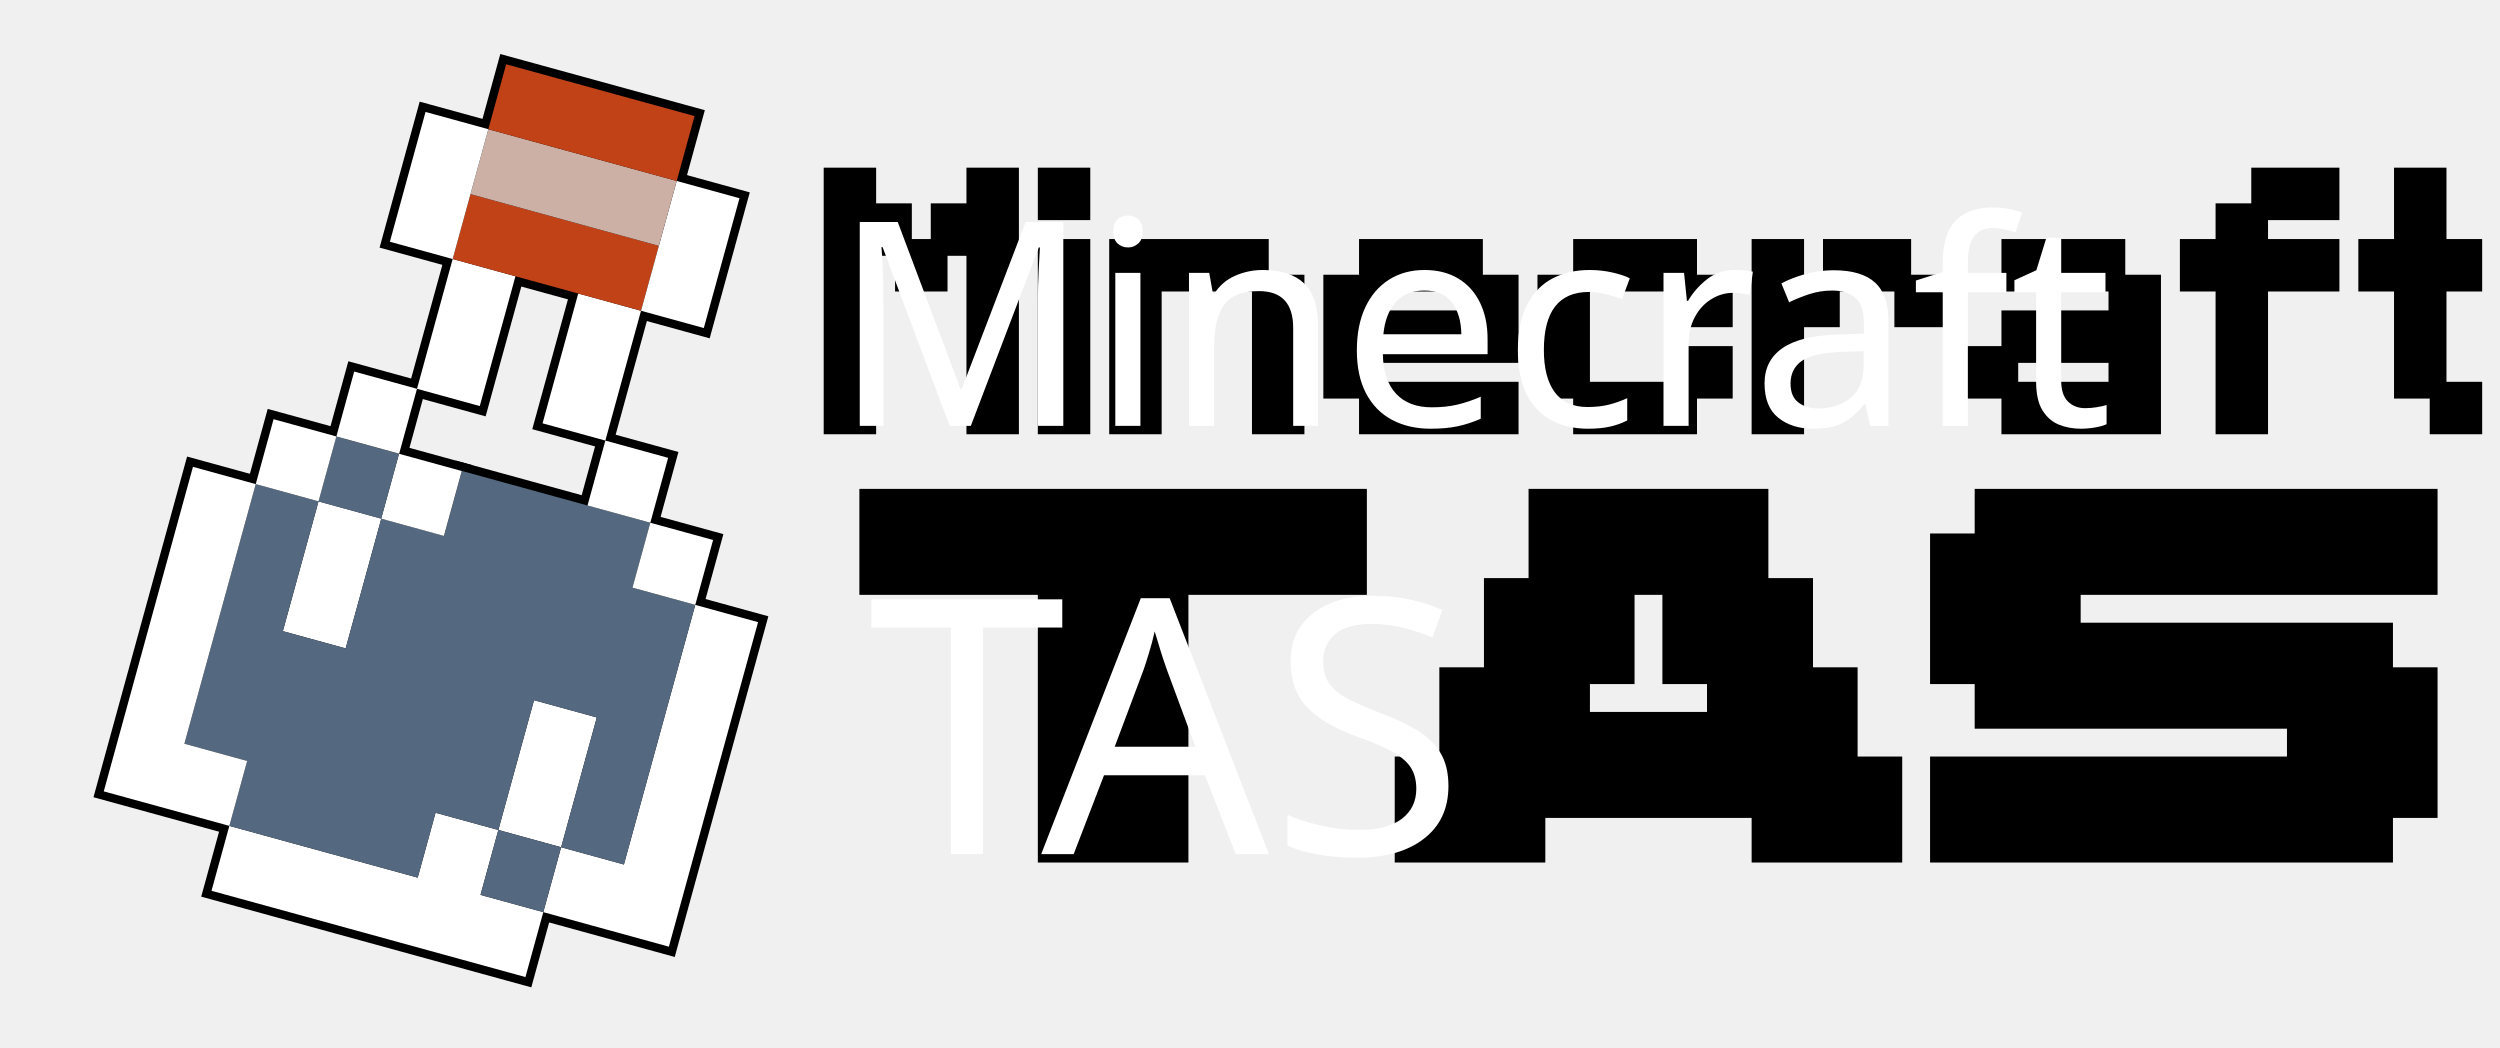
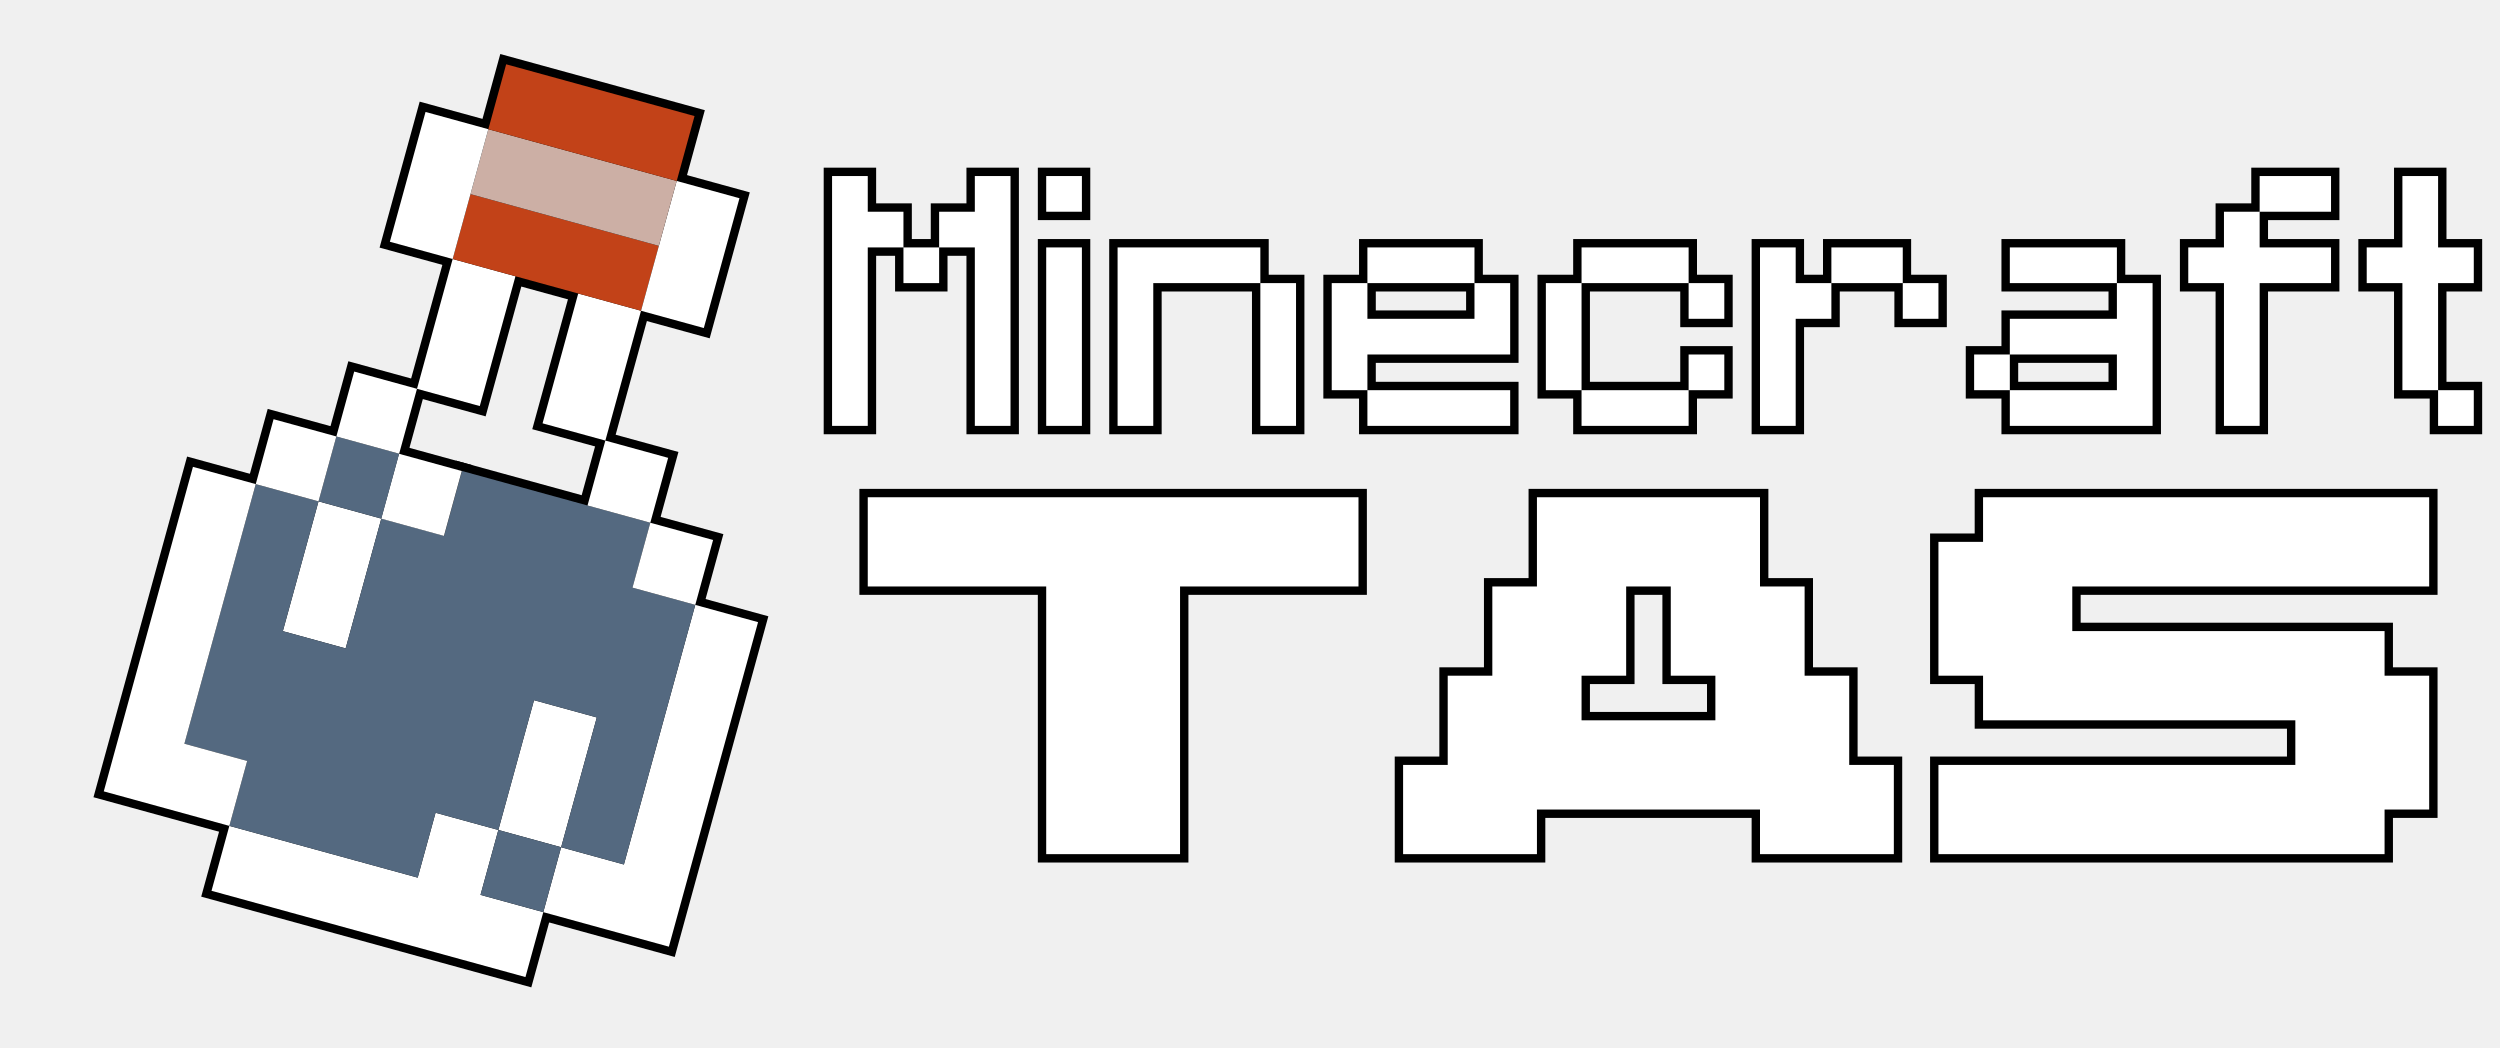
<svg xmlns="http://www.w3.org/2000/svg" viewBox="0 0 1193.618 500">
  <defs>
-     <style>.cls-1,.cls-5{fill:#fff;}.cls-2{fill:#546980;}.cls-3{fill:#c24218;}.cls-4{fill:#ccafa5;}.cls-5{font-size:136.319px;font-family:Minecraftia;}.cls-6{font-size:170.399px;font-family:M42_FLIGHT-721, "M42_FLIGHT 721";}</style>
+     <style>.cls-1{fill:#fff;}.cls-2{fill:#546980;}.cls-3{fill:#c24218;}.cls-4{fill:#ccafa5;}</style>
  </defs>
  <g id="Potion">
    <g id="Outline">
      <polygon points="233.016 399.074 242.586 364.237 252.166 329.391 289.86 339.75 280.279 374.598 270.711 409.435 233.016 399.074" />
      <polygon points="254.476 438.304 265.116 399.601 295.086 407.84 311.066 349.727 319.575 318.737 329.156 283.891 366.85 294.25 348.749 360.078 340.24 391.066 331.72 422.058 322.15 456.904 254.476 438.304" />
      <polygon points="129.902 437.395 96.065 428.105 106.706 389.4 140.533 398.701 170.512 406.93 196.637 414.11 205.156 383.131 242.851 393.479 234.33 424.471 264.31 432.71 253.67 471.414 129.902 437.395" />
      <rect x="228.593" y="396.35" width="40.137" height="39.09" transform="translate(-218.261 545.449) rotate(-74.633)" />
      <polygon points="130.125 304.145 139.706 269.307 149.275 234.46 186.969 244.82 177.4 279.667 167.818 314.504 130.125 304.145" />
      <polygon points="168.393 414.645 138.414 406.415 104.587 397.114 113.097 366.124 83.116 357.884 92.696 323.037 101.205 292.058 119.306 226.22 156.989 236.581 147.42 271.427 139.961 298.551 162.226 304.67 170.484 274.607 170.493 274.607 179.255 242.7 209.236 250.94 217.756 219.95 281.573 237.49 315.399 246.779 306.889 277.771 336.87 286.011 327.289 320.857 318.78 351.847 300.68 417.674 262.997 407.314 272.565 372.478 280.026 345.344 257.76 339.225 250.3 366.357 240.73 401.193 210.75 392.963 202.229 423.944 168.393 414.645" />
      <polygon points="44.626 380.634 89.326 217.98 127.02 228.34 92.95 352.29 122.929 360.53 112.301 399.234 44.626 380.634" />
      <rect x="301.149" y="249.646" width="40.137" height="39.092" transform="translate(-23.427 507.657) rotate(-74.644)" />
      <rect x="181.233" y="216.696" width="40.14" height="39.092" transform="translate(-79.851 367.718) rotate(-74.628)" />
      <rect x="151.257" y="208.456" width="40.136" height="39.09" transform="translate(-93.927 332.777) rotate(-74.632)" />
      <polygon points="117.187 233.934 127.815 195.23 165.51 205.59 154.87 244.295 117.187 233.934" />
      <polygon points="275.597 244.145 286.225 205.44 323.921 215.8 313.28 254.493 275.597 244.145" />
      <rect x="159.773" y="177.469" width="40.136" height="39.09" transform="translate(-57.786 318.219) rotate(-74.634)" />
      <polygon points="254.126 204.914 263.706 170.067 273.275 135.22 310.969 145.581 301.4 180.426 291.819 215.274 254.126 204.914" />
      <polygon points="194.177 188.434 203.745 153.588 213.327 118.75 251.021 129.11 231.859 198.795 194.177 188.434" />
      <polygon points="275.013 143.994 245.043 135.765 211.207 126.465 221.835 87.76 285.653 105.3 319.491 114.589 308.85 153.294 275.013 143.994" />
      <polygon points="301.136 151.174 320.297 81.49 357.979 91.851 348.41 126.687 338.83 161.534 301.136 151.174" />
      <polygon points="283.534 113.015 219.716 95.474 230.356 56.771 328.011 83.61 317.37 122.303 283.534 113.015" />
      <polygon points="181.227 118.224 190.796 83.378 200.376 48.53 238.07 58.891 228.489 93.738 218.921 128.585 181.227 118.224" />
      <rect x="262.309" y="7.915" width="40.137" height="101.275" transform="translate(151.145 315.348) rotate(-74.646)" />
    </g>
    <g id="Potion-2" data-name="Potion">
      <polygon class="cls-1" points="267.913 404.517 237.933 396.277 246.443 365.297 254.963 334.307 284.943 342.547 276.423 373.537 267.913 404.517" />
      <polygon class="cls-1" points="361.933 297.047 353.413 328.037 344.893 359.017 336.383 390.007 327.863 420.997 319.353 451.987 289.373 443.747 259.393 435.507 267.913 404.517 297.883 412.757 306.403 381.767 314.923 350.787 323.433 319.797 331.953 288.807 361.933 297.047" />
      <polygon class="cls-1" points="229.413 427.267 259.393 435.507 250.873 466.497 220.893 458.257 190.923 450.017 160.943 441.777 130.963 433.537 100.983 425.307 109.503 394.317 139.473 402.557 169.453 410.787 199.433 419.027 207.953 388.047 237.933 396.277 229.413 427.267" />
      <rect class="cls-2" x="232.592" y="400.349" width="32.137" height="31.09" transform="translate(-218.259 545.458) rotate(-74.634)" />
      <polygon class="cls-1" points="182.053 247.617 173.543 278.607 165.023 309.587 135.043 301.347 143.563 270.367 152.073 239.377 182.053 247.617" />
      <polygon class="cls-2" points="331.953 288.807 323.433 319.797 314.923 350.787 306.403 381.767 297.883 412.757 267.913 404.517 276.423 373.537 284.943 342.547 254.963 334.307 246.443 365.297 237.933 396.277 207.953 388.047 199.433 419.027 169.453 410.787 139.473 402.557 109.503 394.317 118.013 363.327 88.033 355.087 96.553 324.097 105.063 293.117 122.103 231.137 152.073 239.377 143.563 270.367 135.043 301.347 165.023 309.587 173.533 278.607 173.543 278.607 182.053 247.617 212.033 255.857 220.553 224.867 280.513 241.347 310.483 249.577 301.973 280.567 331.953 288.807" />
      <polygon class="cls-1" points="88.033 355.087 118.013 363.327 109.503 394.317 49.543 377.837 92.123 222.897 122.103 231.137 88.033 355.087" />
      <rect class="cls-1" x="305.149" y="253.646" width="32.137" height="31.092" transform="translate(-23.424 507.661) rotate(-74.645)" />
      <rect class="cls-1" x="185.233" y="220.696" width="32.14" height="31.092" transform="matrix(0.265, -0.964, 0.964, 0.265, -79.851, 367.717)" />
-       <rect class="cls-2" x="155.257" y="212.456" width="32.137" height="31.09" transform="matrix(0.265, -0.964, 0.964, 0.265, -93.925, 332.783)" />
+       <rect class="cls-2" x="155.257" y="212.456" width="32.137" height="31.09" transform="translate(-93.925 332.783) rotate(-74.634)" />
      <polygon class="cls-1" points="160.593 208.387 152.073 239.377 122.103 231.137 130.613 200.147 160.593 208.387" />
      <polygon class="cls-1" points="319.003 218.597 310.483 249.577 280.513 241.347 289.023 210.357 319.003 218.597" />
      <rect class="cls-1" x="163.772" y="181.469" width="32.137" height="31.09" transform="translate(-57.786 318.219) rotate(-74.634)" />
      <polygon class="cls-1" points="306.053 148.377 297.543 179.367 289.023 210.357 259.043 202.117 267.563 171.127 276.073 140.137 306.053 148.377" />
      <polygon class="cls-1" points="246.103 131.907 237.583 162.887 229.063 193.877 199.093 185.637 207.603 154.647 216.123 123.667 246.103 131.907" />
      <polygon class="cls-3" points="314.573 117.387 306.053 148.377 276.073 140.137 246.103 131.907 216.123 123.667 224.633 92.677 254.613 100.917 284.593 109.157 314.573 117.387" />
      <polygon class="cls-1" points="353.063 94.647 344.553 125.627 336.033 156.617 306.053 148.377 314.573 117.387 323.093 86.407 353.063 94.647" />
      <polygon class="cls-4" points="323.093 86.407 314.573 117.387 284.593 109.157 254.613 100.917 224.633 92.677 233.153 61.687 263.133 69.927 293.113 78.167 323.093 86.407" />
      <polygon class="cls-1" points="233.153 61.687 224.633 92.677 216.123 123.667 186.143 115.427 194.653 84.437 203.173 53.447 233.153 61.687" />
      <polygon class="cls-3" points="331.603 55.417 323.093 86.407 293.113 78.167 263.133 69.927 233.153 61.687 241.663 30.697 301.623 47.177 331.603 55.417" />
    </g>
  </g>
  <g id="Layer_7" data-name="Layer 7">
    <polygon points="461.43 207.332 461.43 122.132 452.39 122.132 452.39 139.172 427.35 139.172 427.35 122.132 418.31 122.132 418.31 207.332 393.27 207.332 393.27 80.052 418.31 80.052 418.31 97.092 435.35 97.092 435.35 114.132 444.39 114.132 444.39 97.092 461.43 97.092 461.43 80.052 486.469 80.052 486.469 207.332 461.43 207.332" />
    <path d="M495.509,207.332v-93.2h25.04v93.2Zm0-102.24V80.052h25.04v25.04Z" />
    <polygon points="597.749 207.332 597.749 139.172 554.629 139.172 554.629 207.332 529.589 207.332 529.589 114.132 605.749 114.132 605.749 131.172 622.788 131.172 622.788 207.332 597.749 207.332" />
    <path d="M648.868,207.332v-17.04h-17.04v-59.12h17.04v-17.04h59.12v17.04h17.039v42.079H656.868v9.041h68.159v25.04Zm51.12-59.12v-9.04h-43.12v9.04Z" />
    <polygon points="751.107 207.332 751.107 190.292 734.067 190.292 734.067 131.172 751.107 131.172 751.107 114.132 810.228 114.132 810.228 131.172 827.267 131.172 827.267 156.212 802.228 156.212 802.228 139.172 759.107 139.172 759.107 182.292 802.228 182.292 802.228 165.251 827.267 165.251 827.267 190.292 810.228 190.292 810.228 207.332 751.107 207.332" />
    <polygon points="836.307 207.332 836.307 114.132 861.347 114.132 861.347 131.172 870.387 131.172 870.387 114.132 912.467 114.132 912.467 131.172 929.506 131.172 929.506 156.212 904.467 156.212 904.467 139.172 878.387 139.172 878.387 156.212 861.347 156.212 861.347 207.332 836.307 207.332" />
    <path d="M955.586,207.332v-17.04h-17.04V165.251h17.04V148.212h51.12v-9.04h-51.12v-25.04h59.12v17.04h17.039v76.16Zm51.12-25.04v-9.041h-43.12v9.041Z" />
    <polygon points="1057.825 207.332 1057.825 139.172 1040.785 139.172 1040.785 114.132 1057.825 114.132 1057.825 97.092 1074.865 97.092 1074.865 80.052 1116.945 80.052 1116.945 105.092 1082.865 105.092 1082.865 114.132 1116.945 114.132 1116.945 139.172 1082.865 139.172 1082.865 207.332 1057.825 207.332" />
    <polygon points="1160.064 207.332 1160.064 190.292 1143.024 190.292 1143.024 139.172 1125.984 139.172 1125.984 114.132 1143.024 114.132 1143.024 80.052 1168.064 80.052 1168.064 114.132 1185.104 114.132 1185.104 139.172 1168.064 139.172 1168.064 182.292 1185.104 182.292 1185.104 207.332 1160.064 207.332" />
    <polygon points="495.509 411.811 495.509 284.011 410.31 284.011 410.31 233.412 652.608 233.412 652.608 284.011 567.409 284.011 567.409 411.811 495.509 411.811" />
    <path d="M836.308,411.811v-21.3h-98.5v21.3h-71.9v-50.6h21.3v-42.6h21.3v-42.6h21.3v-42.6h114.5v42.6h21.3v42.6h21.3v42.6h21.3v50.6Zm-21.3-71.9v-13.3h-21.3v-42.6h-13.3v42.6h-21.3v13.3Z" />
    <polygon points="921.507 411.811 921.507 361.211 1091.906 361.211 1091.906 347.911 942.807 347.911 942.807 326.611 921.507 326.611 921.507 254.711 942.807 254.711 942.807 233.412 1163.806 233.412 1163.806 284.011 993.406 284.011 993.406 297.311 1142.506 297.311 1142.506 318.611 1163.806 318.611 1163.806 390.511 1142.506 390.511 1142.506 411.811 921.507 411.811" />
-     <text class="cls-5" transform="translate(397.268 203.331)">Minecraft<tspan class="cls-6">
-         <tspan x="17.04" y="204.479">TAS</tspan>
-       </tspan>
-     </text>
+     <path class="cls-1" d="M397.269,203.332V84.052h17.04v17.04h17.04v17.04h-17.04v85.2Zm34.08-68.16v-17.04h17.04v17.04Zm34.08,68.16v-85.2h-17.04v-17.04h17.04V84.052h17.039v119.28Z" />
+     <path class="cls-1" d="M499.508,101.092V84.052h17.04v17.04Zm0,102.24v-85.2h17.04v85.2Z" />
+     <path class="cls-1" d="M533.588,203.332v-85.2h68.16v17.04h-51.12v68.16Zm68.16,0v-68.16h17.039v68.16Z" />
+     <path class="cls-1" d="M635.827,186.292v-51.12h17.04v17.04h51.12v-17.04h17.039v34.079H652.867v17.041Zm17.04-51.12v-17.04h51.12v17.04Zm0,68.16v-17.04h68.159v17.04Z" />
+     <path class="cls-1" d="M738.066,186.292v-51.12h17.04v51.12Zm17.04-51.12v-17.04h51.121v17.04Zm0,68.16v-17.04h51.121v17.04Zm51.121-51.12v-17.04h17.039v17.04Zm0,34.08V169.251h17.039v17.041Z" />
+     <path class="cls-1" d="M840.306,203.332v-85.2h17.04v17.04h17.04v17.04h-17.04v51.12Zm34.08-68.16v-17.04h34.08v17.04Zm34.08,17.04v-17.04h17.039v17.04Z" />
+     <path class="cls-1" d="M942.545,186.292V169.251h17.04v17.041Zm17.04-51.12v-17.04h51.12v17.04Zm0,68.16v-17.04h51.12V169.251h-51.12V152.212h51.12v-17.04h17.039v68.16Z" />
+     <path class="cls-1" d="M1061.824,203.332v-68.16h-17.04v-17.04h17.04v-17.04h17.04v17.04h34.08v17.04h-34.08v68.16Zm17.04-102.24V84.052h34.08v17.04Z" />
+     <path class="cls-1" d="M1147.023,186.292v-51.12h-17.04v-17.04h17.04V84.052h17.04v34.08H1181.1v17.04h-17.041v51.12Zm17.04,17.04v-17.04H1181.1v17.04Z" />
+     <path class="cls-1" d="M414.309,280.011v-42.6h234.3v42.6h-85.2v127.8h-63.9v-127.8Z" />
+     <path class="cls-1" d="M669.907,407.811v-42.6h21.3v-42.6h21.3v-42.6h21.3v-42.6h106.5v42.6h21.3v42.6h21.3v42.6h21.3v42.6h-63.9v-21.3h-106.5v21.3Zm106.5-127.8v42.6h-21.3v21.3h63.9v-21.3h-21.3v-42.6Z" />
+     <path class="cls-1" d="M925.506,407.811v-42.6h170.4v-21.3h-149.1v-21.3h-21.3v-63.9h21.3v-21.3h213v42.6h-170.4v21.3h149.1v21.3h21.3v63.9h-21.3v21.3Z" />
  </g>
</svg>
